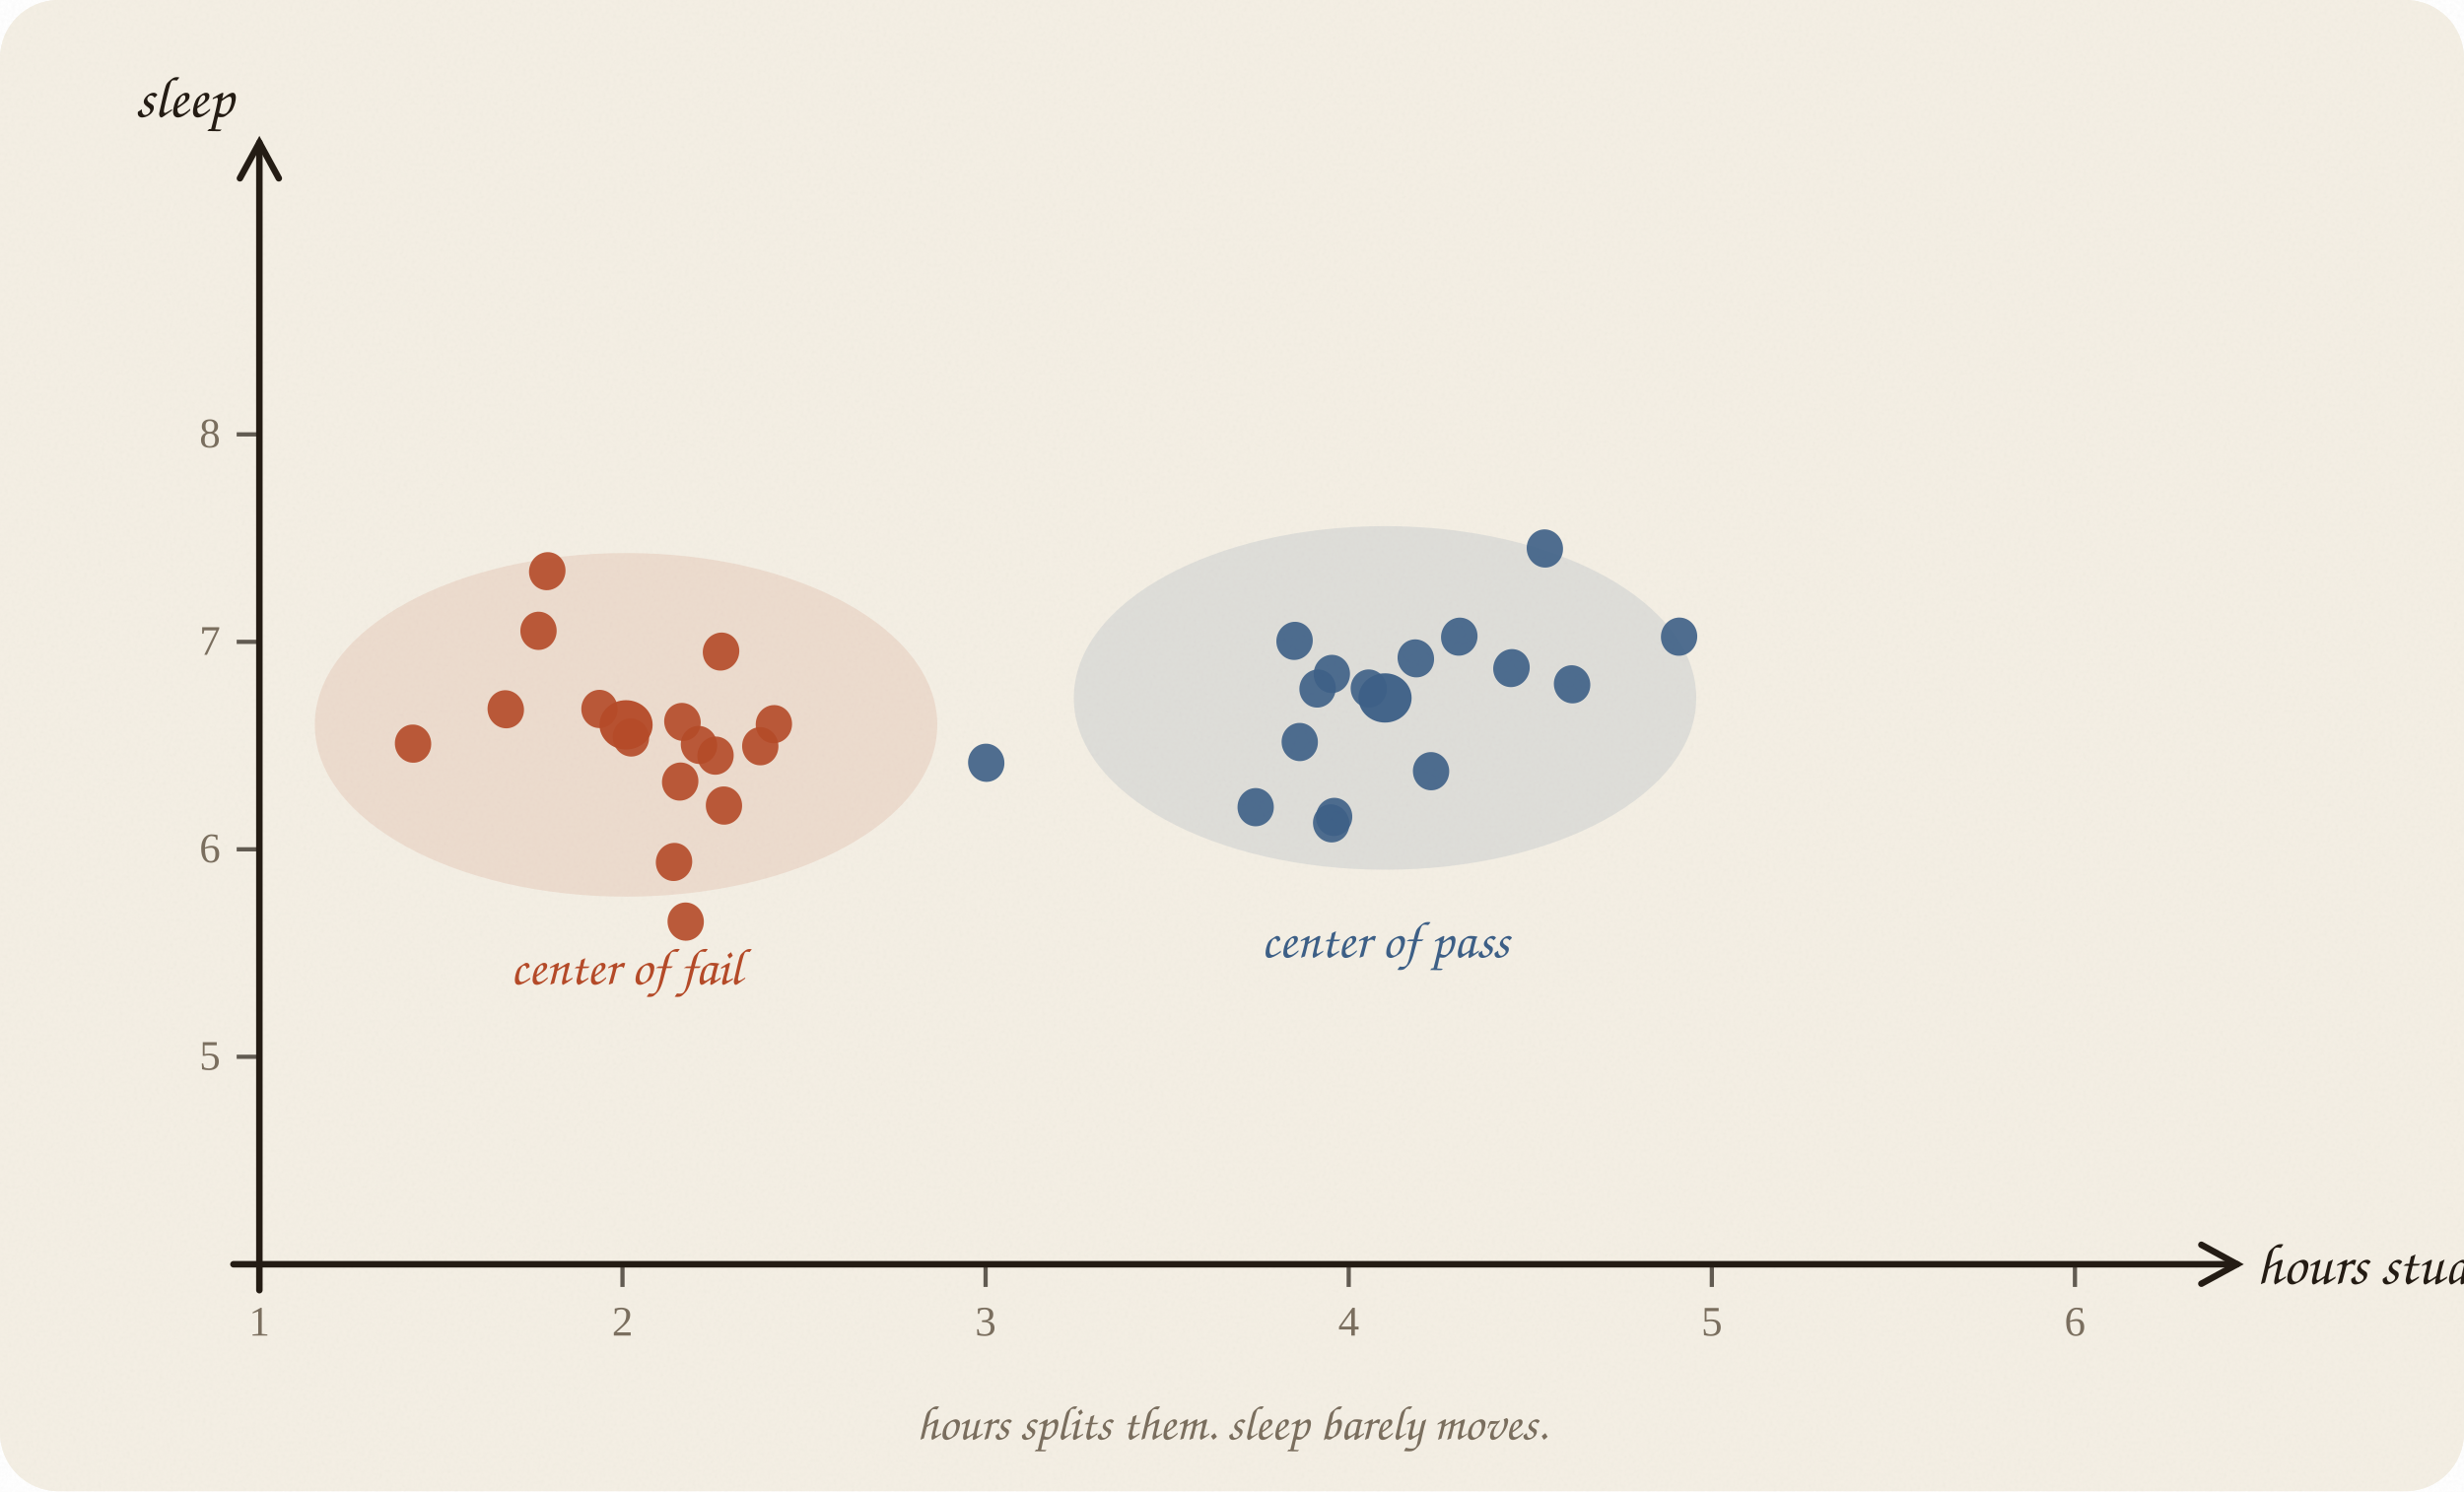
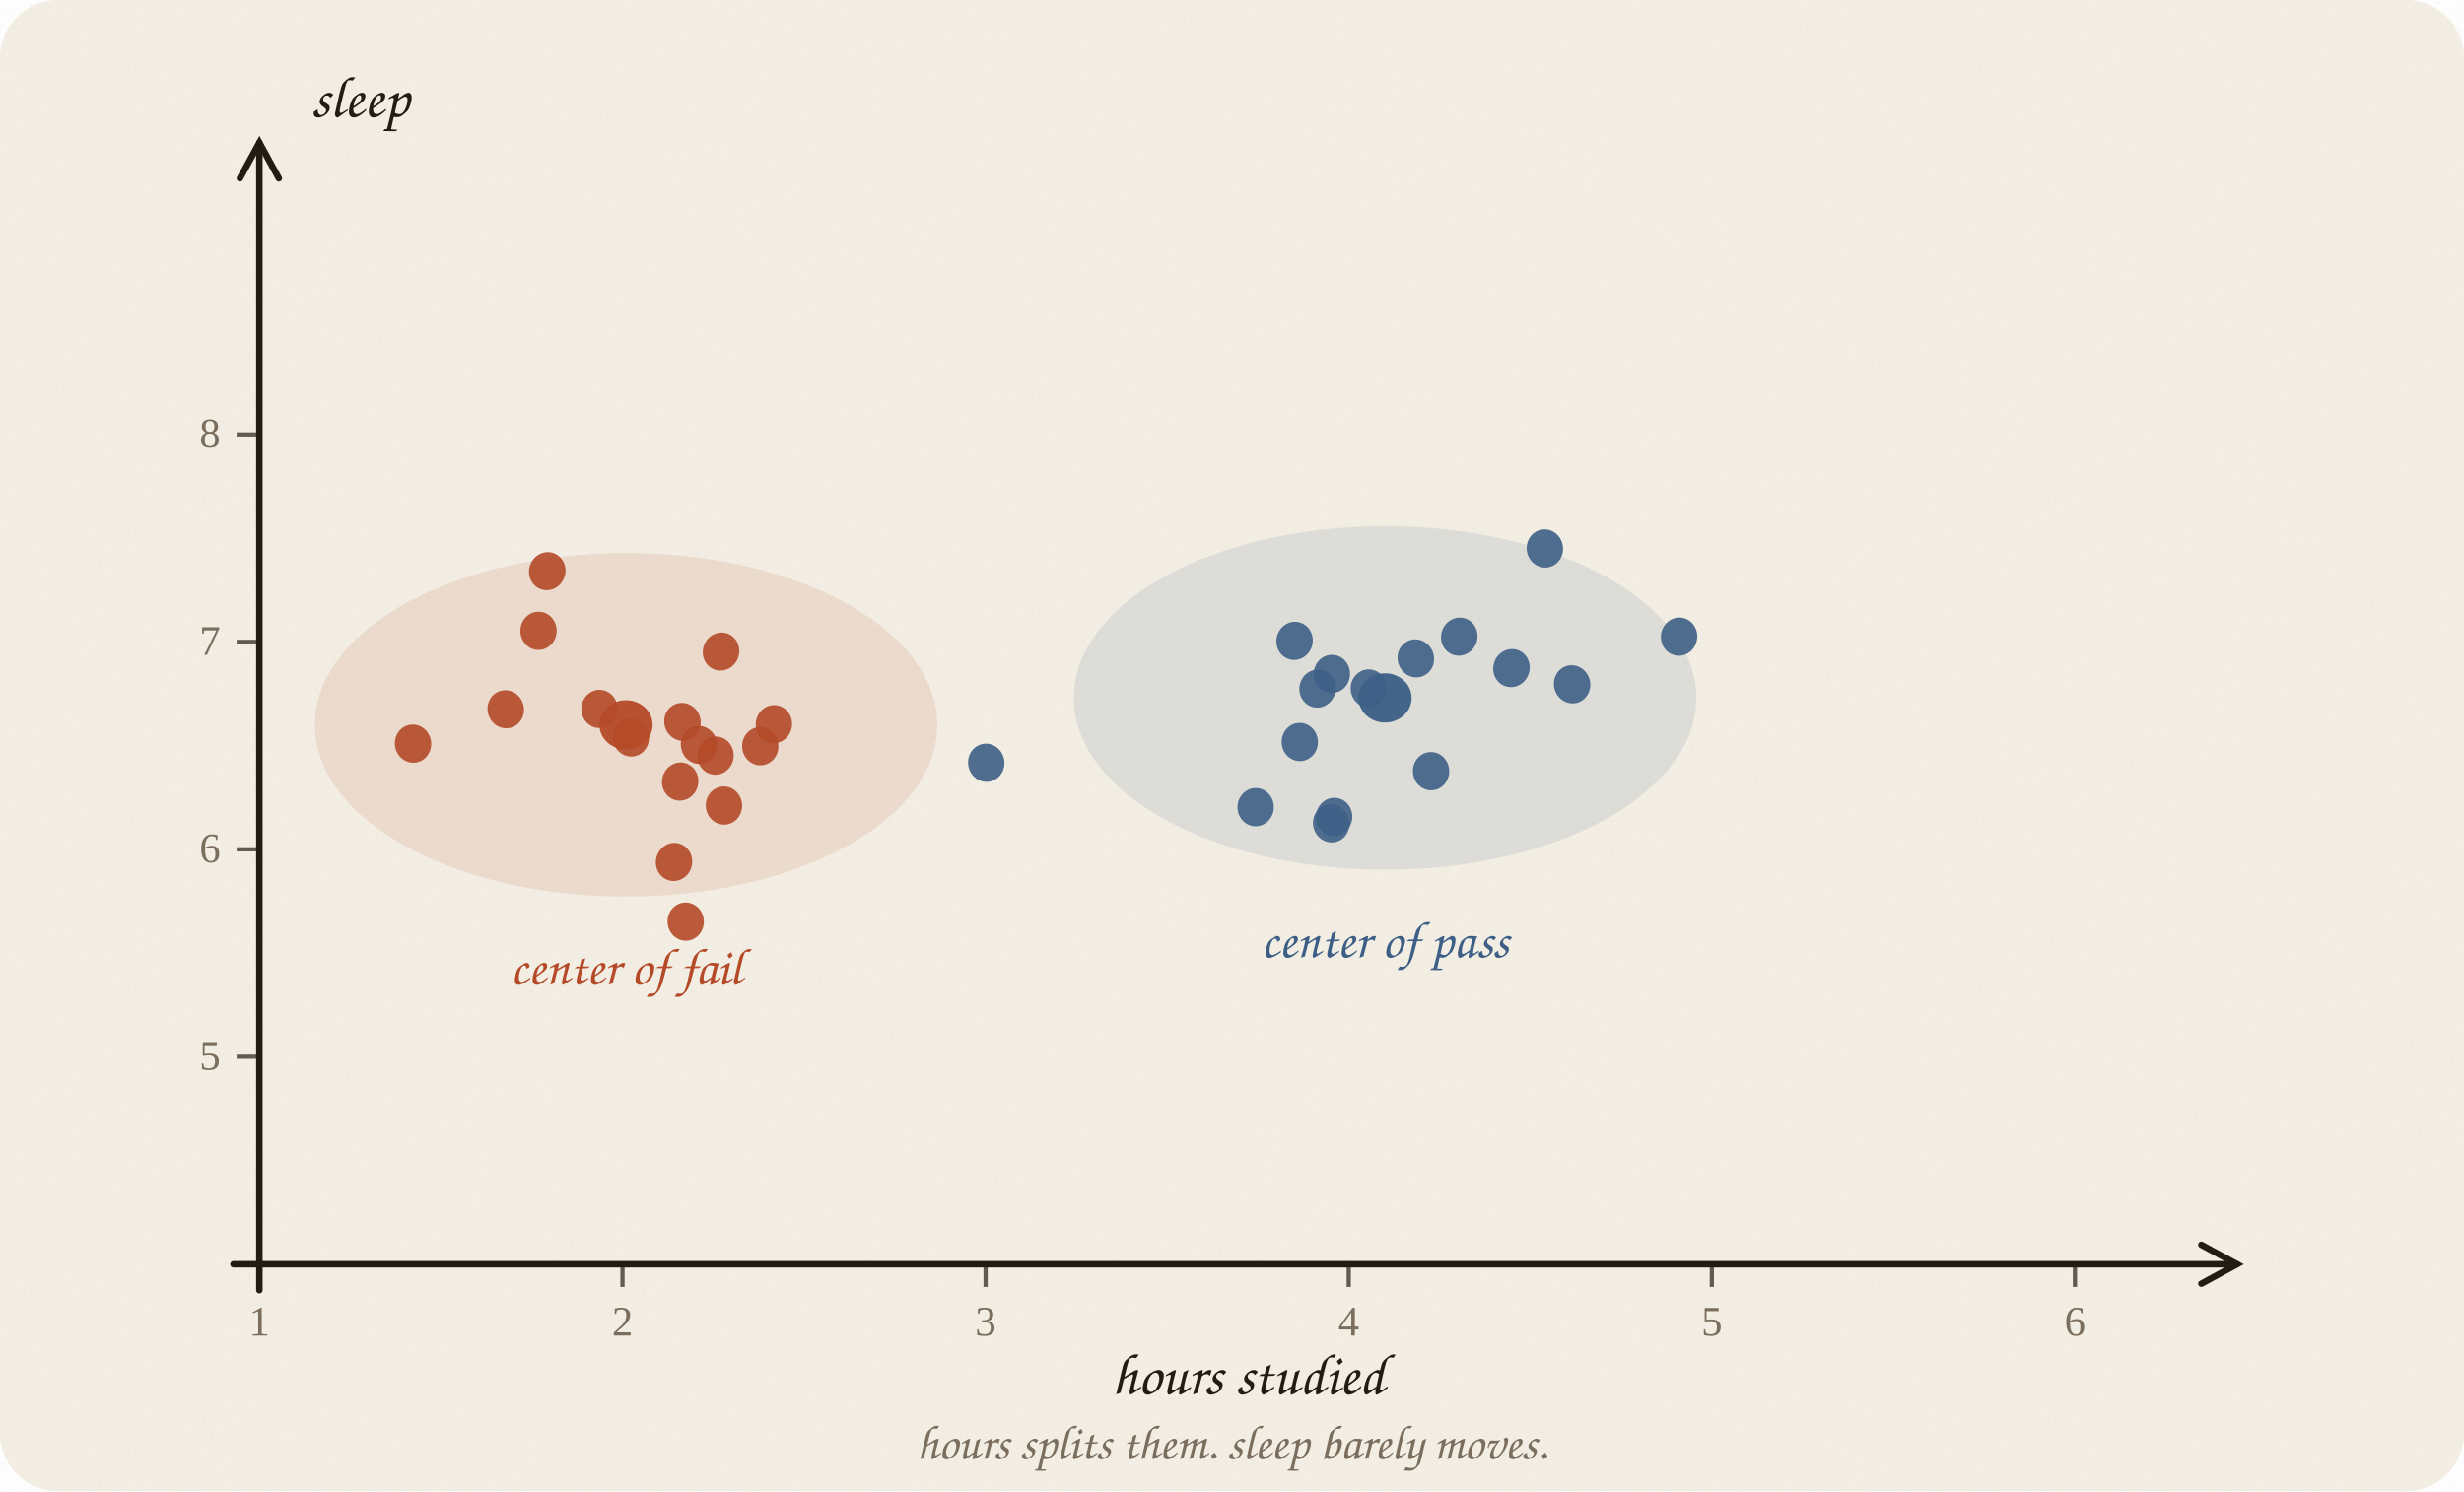
<svg xmlns="http://www.w3.org/2000/svg" viewBox="0 0 760 460" width="760" height="460" role="img" aria-label="fail left, pass right; sleep almost the same">
  <defs>
    <filter id="grain" x="0" y="0" width="100%" height="100%">
      <feTurbulence type="fractalNoise" baseFrequency="0.9" numOctaves="2" stitchTiles="stitch" result="n" />
      <feColorMatrix type="saturate" values="0" />
      <feComponentTransfer>
        <feFuncA type="linear" slope="0.07" />
      </feComponentTransfer>
      <feBlend in="SourceGraphic" mode="multiply" />
    </filter>
  </defs>
  <rect width="760" height="460" rx="18" ry="18" fill="#f4efe4" />
  <rect width="760" height="460" rx="18" ry="18" fill="#f4efe4" filter="url(#grain)" opacity="0.9" />
  <path d="M 80.0,398 L 80.0,44" fill="none" stroke="#241c14" stroke-width="2.0" stroke-linecap="round" />
  <path d="M 72,390.0 L 690,390.0" fill="none" stroke="#241c14" stroke-width="2.0" stroke-linecap="round" />
  <path d="M 679,384 L 690,390.0 L 679,396" fill="none" stroke="#241c14" stroke-width="2.0" stroke-linecap="round" />
  <path d="M 74,55 L 80.0,44 L 86,55" fill="none" stroke="#241c14" stroke-width="2.0" stroke-linecap="round" />
-   <text x="696" y="396" font-family="Bradley Hand, Apple Chancery, Segoe Script, Comic Sans MS, cursive" font-size="18" fill="#241c14">hours studied</text>
-   <text x="72" y="36" font-family="Bradley Hand, Apple Chancery, Segoe Script, Comic Sans MS, cursive" font-size="18" fill="#241c14" text-anchor="end">sleep</text>
+   <text x="385" y="430" font-family="Bradley Hand, Apple Chancery, Segoe Script, Comic Sans MS, cursive" font-size="18" fill="#241c14" text-anchor="middle">hours studied</text>
+   <text x="96" y="36" font-family="Bradley Hand, Apple Chancery, Segoe Script, Comic Sans MS, cursive" font-size="18" fill="#241c14" text-anchor="start">sleep</text>
  <path d="M 80.0,390.0 L 80.0,397.0" fill="none" stroke="#241c14" stroke-width="1.3" opacity="0.7" />
  <text x="80.0" y="412.0" font-family="Georgia, Times New Roman, serif" font-size="13" fill="#7a6e5e" text-anchor="middle">1</text>
  <path d="M 192.0,390.0 L 192.0,397.0" fill="none" stroke="#241c14" stroke-width="1.3" opacity="0.7" />
  <text x="192.0" y="412.0" font-family="Georgia, Times New Roman, serif" font-size="13" fill="#7a6e5e" text-anchor="middle">2</text>
  <path d="M 304.0,390.0 L 304.0,397.0" fill="none" stroke="#241c14" stroke-width="1.3" opacity="0.7" />
  <text x="304.0" y="412.0" font-family="Georgia, Times New Roman, serif" font-size="13" fill="#7a6e5e" text-anchor="middle">3</text>
  <path d="M 416.0,390.0 L 416.0,397.0" fill="none" stroke="#241c14" stroke-width="1.3" opacity="0.7" />
  <text x="416.0" y="412.0" font-family="Georgia, Times New Roman, serif" font-size="13" fill="#7a6e5e" text-anchor="middle">4</text>
  <path d="M 528.0,390.0 L 528.0,397.0" fill="none" stroke="#241c14" stroke-width="1.3" opacity="0.7" />
  <text x="528.0" y="412.0" font-family="Georgia, Times New Roman, serif" font-size="13" fill="#7a6e5e" text-anchor="middle">5</text>
  <path d="M 640.0,390.0 L 640.0,397.0" fill="none" stroke="#241c14" stroke-width="1.3" opacity="0.7" />
  <text x="640.0" y="412.0" font-family="Georgia, Times New Roman, serif" font-size="13" fill="#7a6e5e" text-anchor="middle">6</text>
  <path d="M 80.0,326.0 L 73.0,326.0" fill="none" stroke="#241c14" stroke-width="1.3" opacity="0.7" />
  <text x="68.0" y="330.0" font-family="Georgia, Times New Roman, serif" font-size="13" fill="#7a6e5e" text-anchor="end">5</text>
  <path d="M 80.0,262.0 L 73.0,262.0" fill="none" stroke="#241c14" stroke-width="1.3" opacity="0.7" />
  <text x="68.0" y="266.0" font-family="Georgia, Times New Roman, serif" font-size="13" fill="#7a6e5e" text-anchor="end">6</text>
  <path d="M 80.0,198.0 L 73.0,198.0" fill="none" stroke="#241c14" stroke-width="1.3" opacity="0.7" />
  <text x="68.0" y="202.0" font-family="Georgia, Times New Roman, serif" font-size="13" fill="#7a6e5e" text-anchor="end">7</text>
  <path d="M 80.0,134.0 L 73.0,134.0" fill="none" stroke="#241c14" stroke-width="1.3" opacity="0.7" />
  <text x="68.0" y="138.0" font-family="Georgia, Times New Roman, serif" font-size="13" fill="#7a6e5e" text-anchor="end">8</text>
  <ellipse cx="193.1" cy="223.6" rx="95" ry="52" fill="#b44a28" opacity="0.12" stroke="#b44a28" stroke-width="2.0" />
  <ellipse cx="427.2" cy="215.3" rx="95" ry="52" fill="#3d5f86" opacity="0.12" stroke="#3d5f86" stroke-width="2.0" />
  <ellipse cx="210.5" cy="222.7" rx="5.6" ry="5.9" transform="rotate(-20 210.5 222.7)" fill="#b44a28" opacity="0.9" />
  <ellipse cx="234.5" cy="230.2" rx="5.6" ry="5.9" transform="rotate(-3 234.5 230.2)" fill="#b44a28" opacity="0.9" />
  <ellipse cx="209.8" cy="241.1" rx="5.6" ry="5.9" transform="rotate(14 209.8 241.1)" fill="#b44a28" opacity="0.9" />
  <ellipse cx="127.4" cy="229.4" rx="5.6" ry="5.9" transform="rotate(-9 127.4 229.4)" fill="#b44a28" opacity="0.9" />
  <ellipse cx="238.7" cy="223.4" rx="5.6" ry="5.9" transform="rotate(8 238.7 223.4)" fill="#b44a28" opacity="0.9" />
  <ellipse cx="215.6" cy="229.8" rx="5.6" ry="5.9" transform="rotate(-15 215.6 229.8)" fill="#b44a28" opacity="0.9" />
  <ellipse cx="166.1" cy="194.6" rx="5.6" ry="5.9" transform="rotate(2 166.1 194.6)" fill="#b44a28" opacity="0.9" />
  <ellipse cx="222.4" cy="201.0" rx="5.6" ry="5.9" transform="rotate(19 222.4 201.0)" fill="#b44a28" opacity="0.9" />
  <ellipse cx="211.5" cy="284.3" rx="5.6" ry="5.9" transform="rotate(-4 211.5 284.3)" fill="#b44a28" opacity="0.9" />
  <ellipse cx="207.9" cy="265.9" rx="5.6" ry="5.9" transform="rotate(13 207.9 265.9)" fill="#b44a28" opacity="0.9" />
  <ellipse cx="194.6" cy="227.5" rx="5.6" ry="5.9" transform="rotate(-10 194.6 227.5)" fill="#b44a28" opacity="0.9" />
  <ellipse cx="220.7" cy="233.1" rx="5.6" ry="5.9" transform="rotate(7 220.7 233.1)" fill="#b44a28" opacity="0.9" />
  <ellipse cx="156.0" cy="218.8" rx="5.6" ry="5.9" transform="rotate(-16 156.0 218.8)" fill="#b44a28" opacity="0.9" />
  <ellipse cx="184.9" cy="218.7" rx="5.6" ry="5.9" transform="rotate(1 184.9 218.7)" fill="#b44a28" opacity="0.9" />
  <ellipse cx="168.8" cy="176.2" rx="5.6" ry="5.9" transform="rotate(18 168.8 176.2)" fill="#b44a28" opacity="0.9" />
  <ellipse cx="223.3" cy="248.5" rx="5.6" ry="5.9" transform="rotate(-5 223.3 248.5)" fill="#b44a28" opacity="0.9" />
  <ellipse cx="436.7" cy="203.1" rx="5.6" ry="5.9" transform="rotate(-20 436.7 203.1)" fill="#3d5f86" opacity="0.9" />
  <ellipse cx="400.9" cy="228.9" rx="5.6" ry="5.9" transform="rotate(-3 400.9 228.9)" fill="#3d5f86" opacity="0.9" />
  <ellipse cx="406.4" cy="212.4" rx="5.6" ry="5.9" transform="rotate(14 406.4 212.4)" fill="#3d5f86" opacity="0.9" />
  <ellipse cx="304.2" cy="235.3" rx="5.6" ry="5.9" transform="rotate(-9 304.2 235.3)" fill="#3d5f86" opacity="0.9" />
  <ellipse cx="517.9" cy="196.4" rx="5.6" ry="5.9" transform="rotate(8 517.9 196.4)" fill="#3d5f86" opacity="0.9" />
  <ellipse cx="484.9" cy="211.1" rx="5.6" ry="5.9" transform="rotate(-15 484.9 211.1)" fill="#3d5f86" opacity="0.9" />
  <ellipse cx="410.8" cy="207.9" rx="5.6" ry="5.9" transform="rotate(2 410.8 207.9)" fill="#3d5f86" opacity="0.9" />
  <ellipse cx="466.2" cy="206.1" rx="5.6" ry="5.9" transform="rotate(19 466.2 206.1)" fill="#3d5f86" opacity="0.9" />
  <ellipse cx="441.4" cy="237.9" rx="5.6" ry="5.9" transform="rotate(-4 441.4 237.9)" fill="#3d5f86" opacity="0.9" />
  <ellipse cx="399.3" cy="197.7" rx="5.6" ry="5.9" transform="rotate(13 399.3 197.7)" fill="#3d5f86" opacity="0.9" />
  <ellipse cx="476.5" cy="169.2" rx="5.6" ry="5.9" transform="rotate(-10 476.5 169.2)" fill="#3d5f86" opacity="0.9" />
  <ellipse cx="411.5" cy="252.0" rx="5.6" ry="5.9" transform="rotate(7 411.5 252.0)" fill="#3d5f86" opacity="0.9" />
  <ellipse cx="410.6" cy="254.0" rx="5.6" ry="5.9" transform="rotate(-16 410.6 254.0)" fill="#3d5f86" opacity="0.9" />
  <ellipse cx="387.3" cy="249.0" rx="5.6" ry="5.9" transform="rotate(1 387.3 249.0)" fill="#3d5f86" opacity="0.9" />
  <ellipse cx="450.1" cy="196.4" rx="5.6" ry="5.9" transform="rotate(18 450.1 196.4)" fill="#3d5f86" opacity="0.9" />
  <ellipse cx="422.2" cy="212.4" rx="5.6" ry="5.9" transform="rotate(-5 422.2 212.4)" fill="#3d5f86" opacity="0.9" />
  <ellipse cx="193.1" cy="223.6" rx="8.2" ry="7.6" fill="#b44a28" opacity="0.95" />
  <ellipse cx="427.2" cy="215.3" rx="8.2" ry="7.6" fill="#3d5f86" opacity="0.95" />
  <text x="193.1" y="303.6" font-family="Bradley Hand, Apple Chancery, Segoe Script, Comic Sans MS, cursive" font-size="16" fill="#b44a28" text-anchor="middle">center of fail</text>
  <text x="427.2" y="295.3" font-family="Bradley Hand, Apple Chancery, Segoe Script, Comic Sans MS, cursive" font-size="16" fill="#3d5f86" text-anchor="middle">center of pass</text>
-   <text x="380" y="444" font-family="Bradley Hand, Apple Chancery, Segoe Script, Comic Sans MS, cursive" font-size="15" fill="#7a6e5e" text-anchor="middle">hours splits them. sleep barely moves.</text>
+   <text x="380" y="450" font-family="Bradley Hand, Apple Chancery, Segoe Script, Comic Sans MS, cursive" font-size="15" fill="#7a6e5e" text-anchor="middle">hours splits them. sleep barely moves.</text>
</svg>
